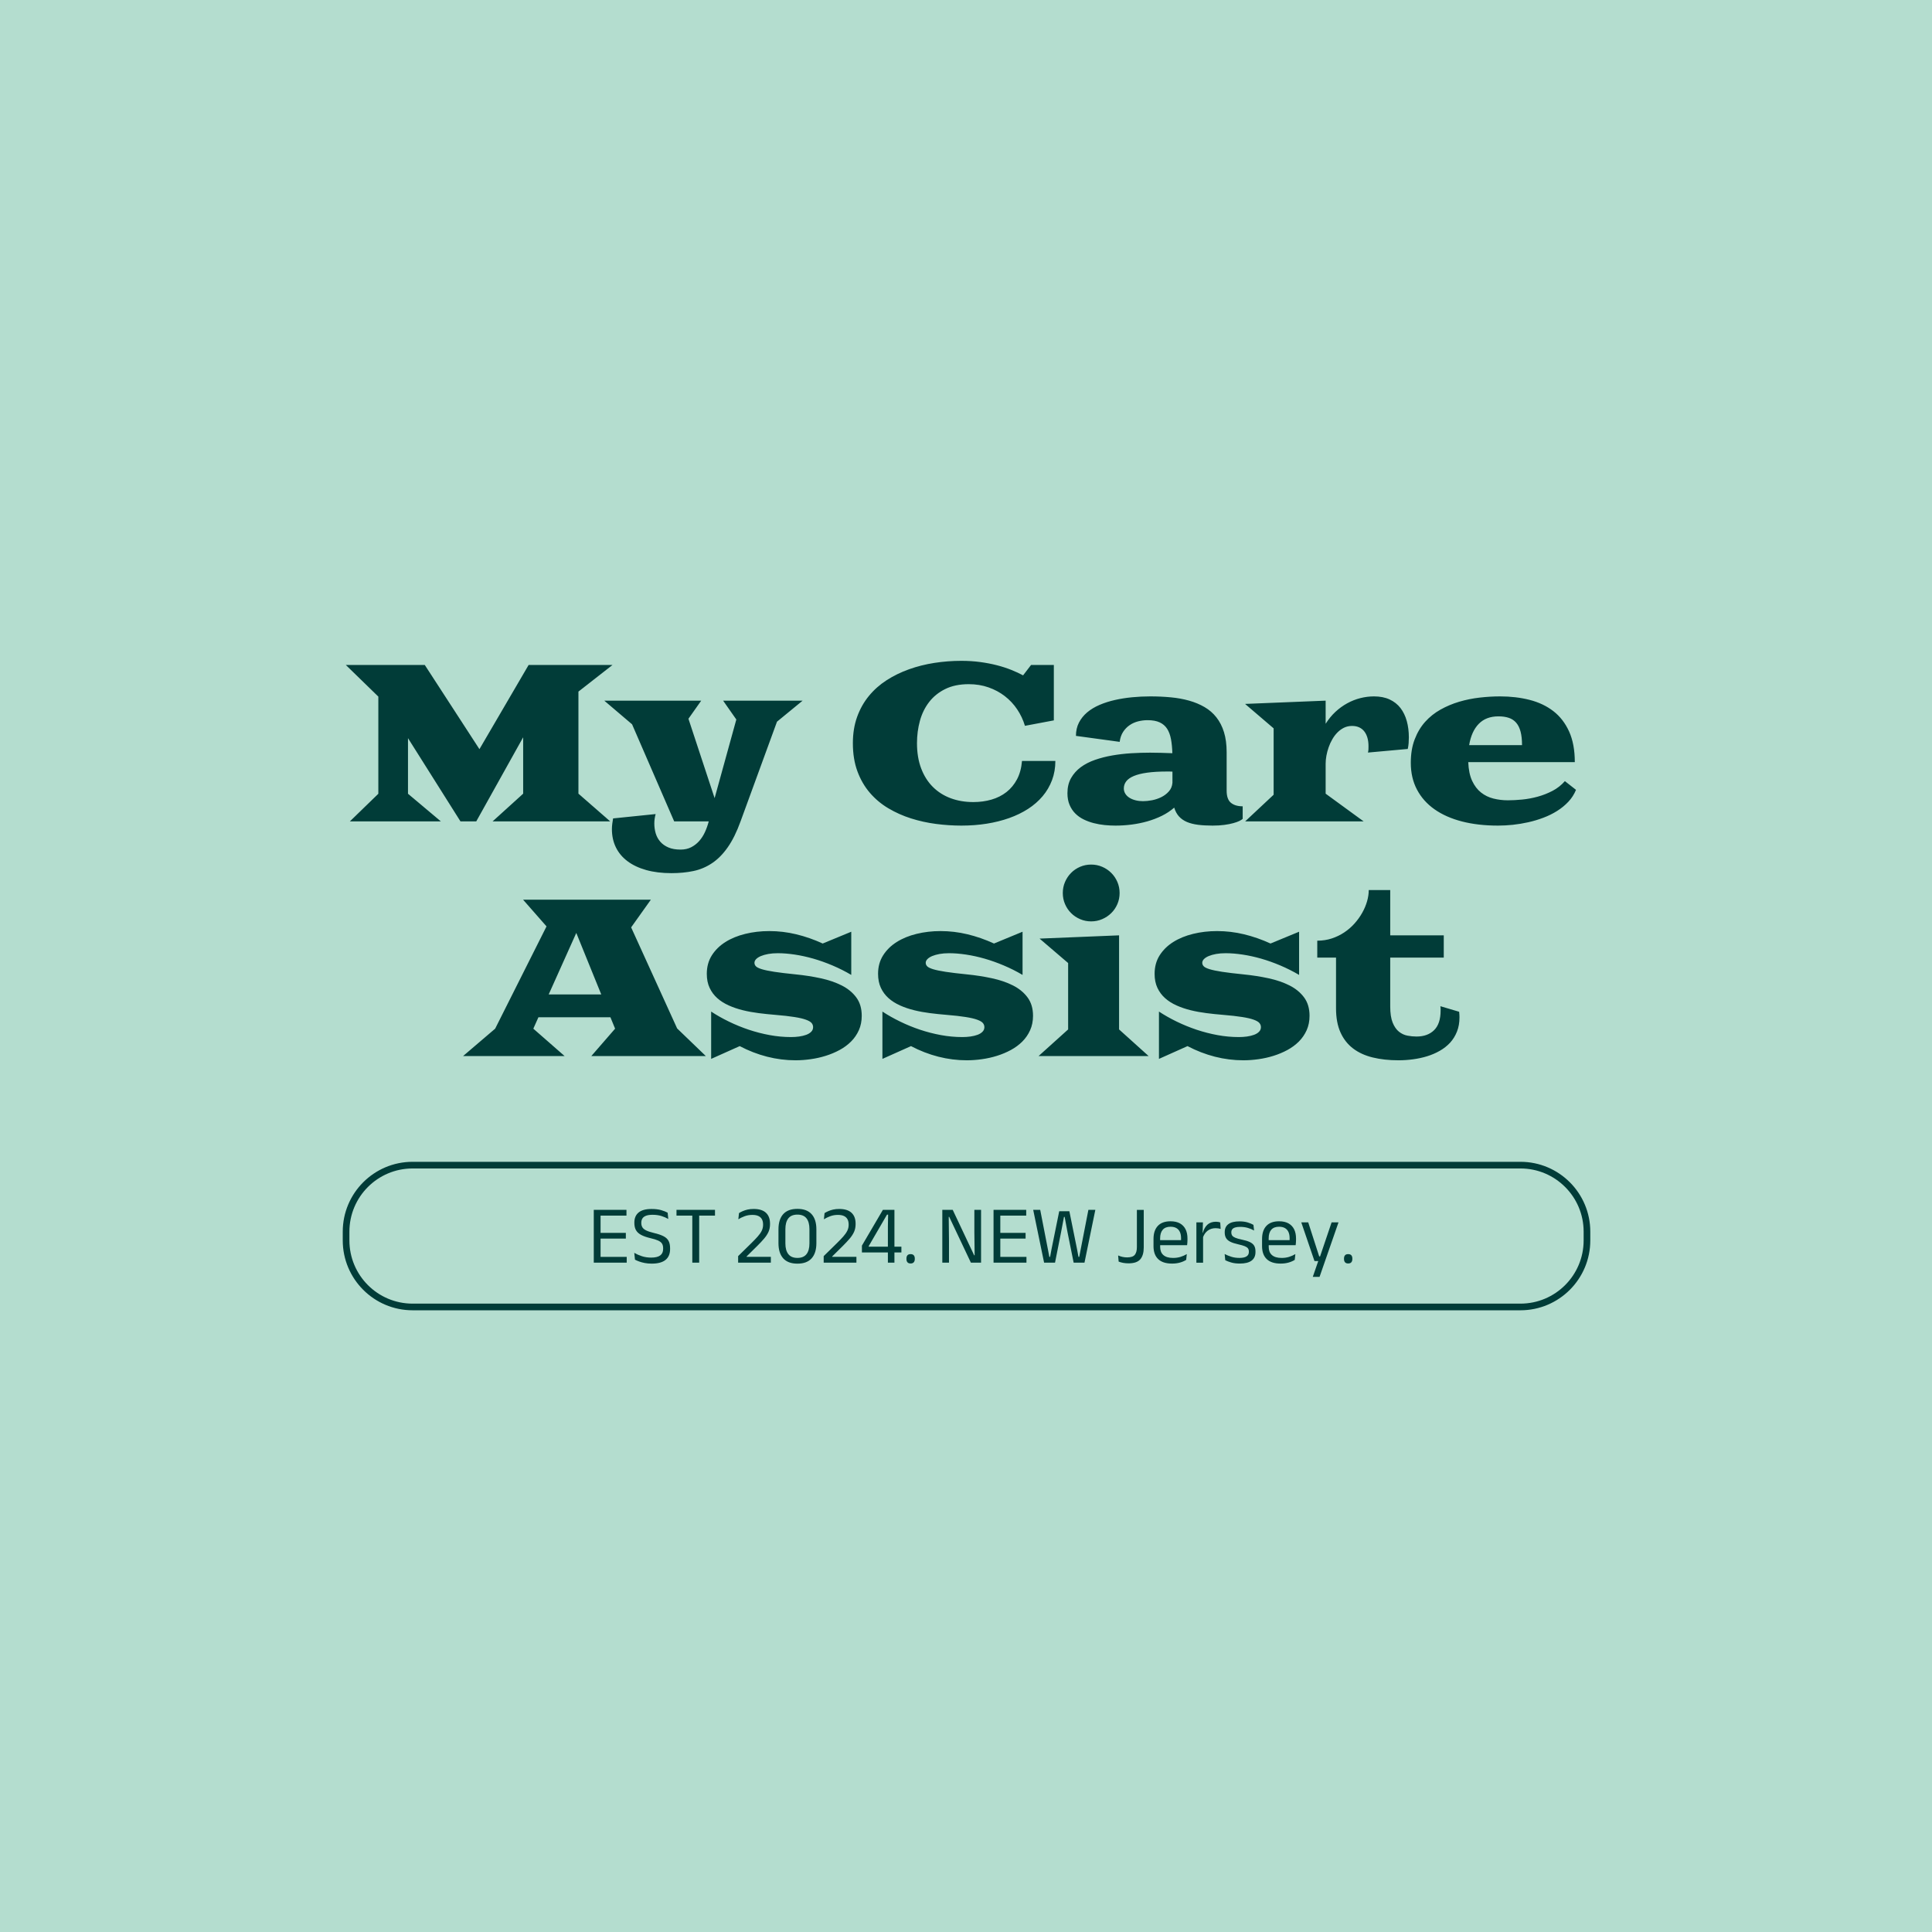
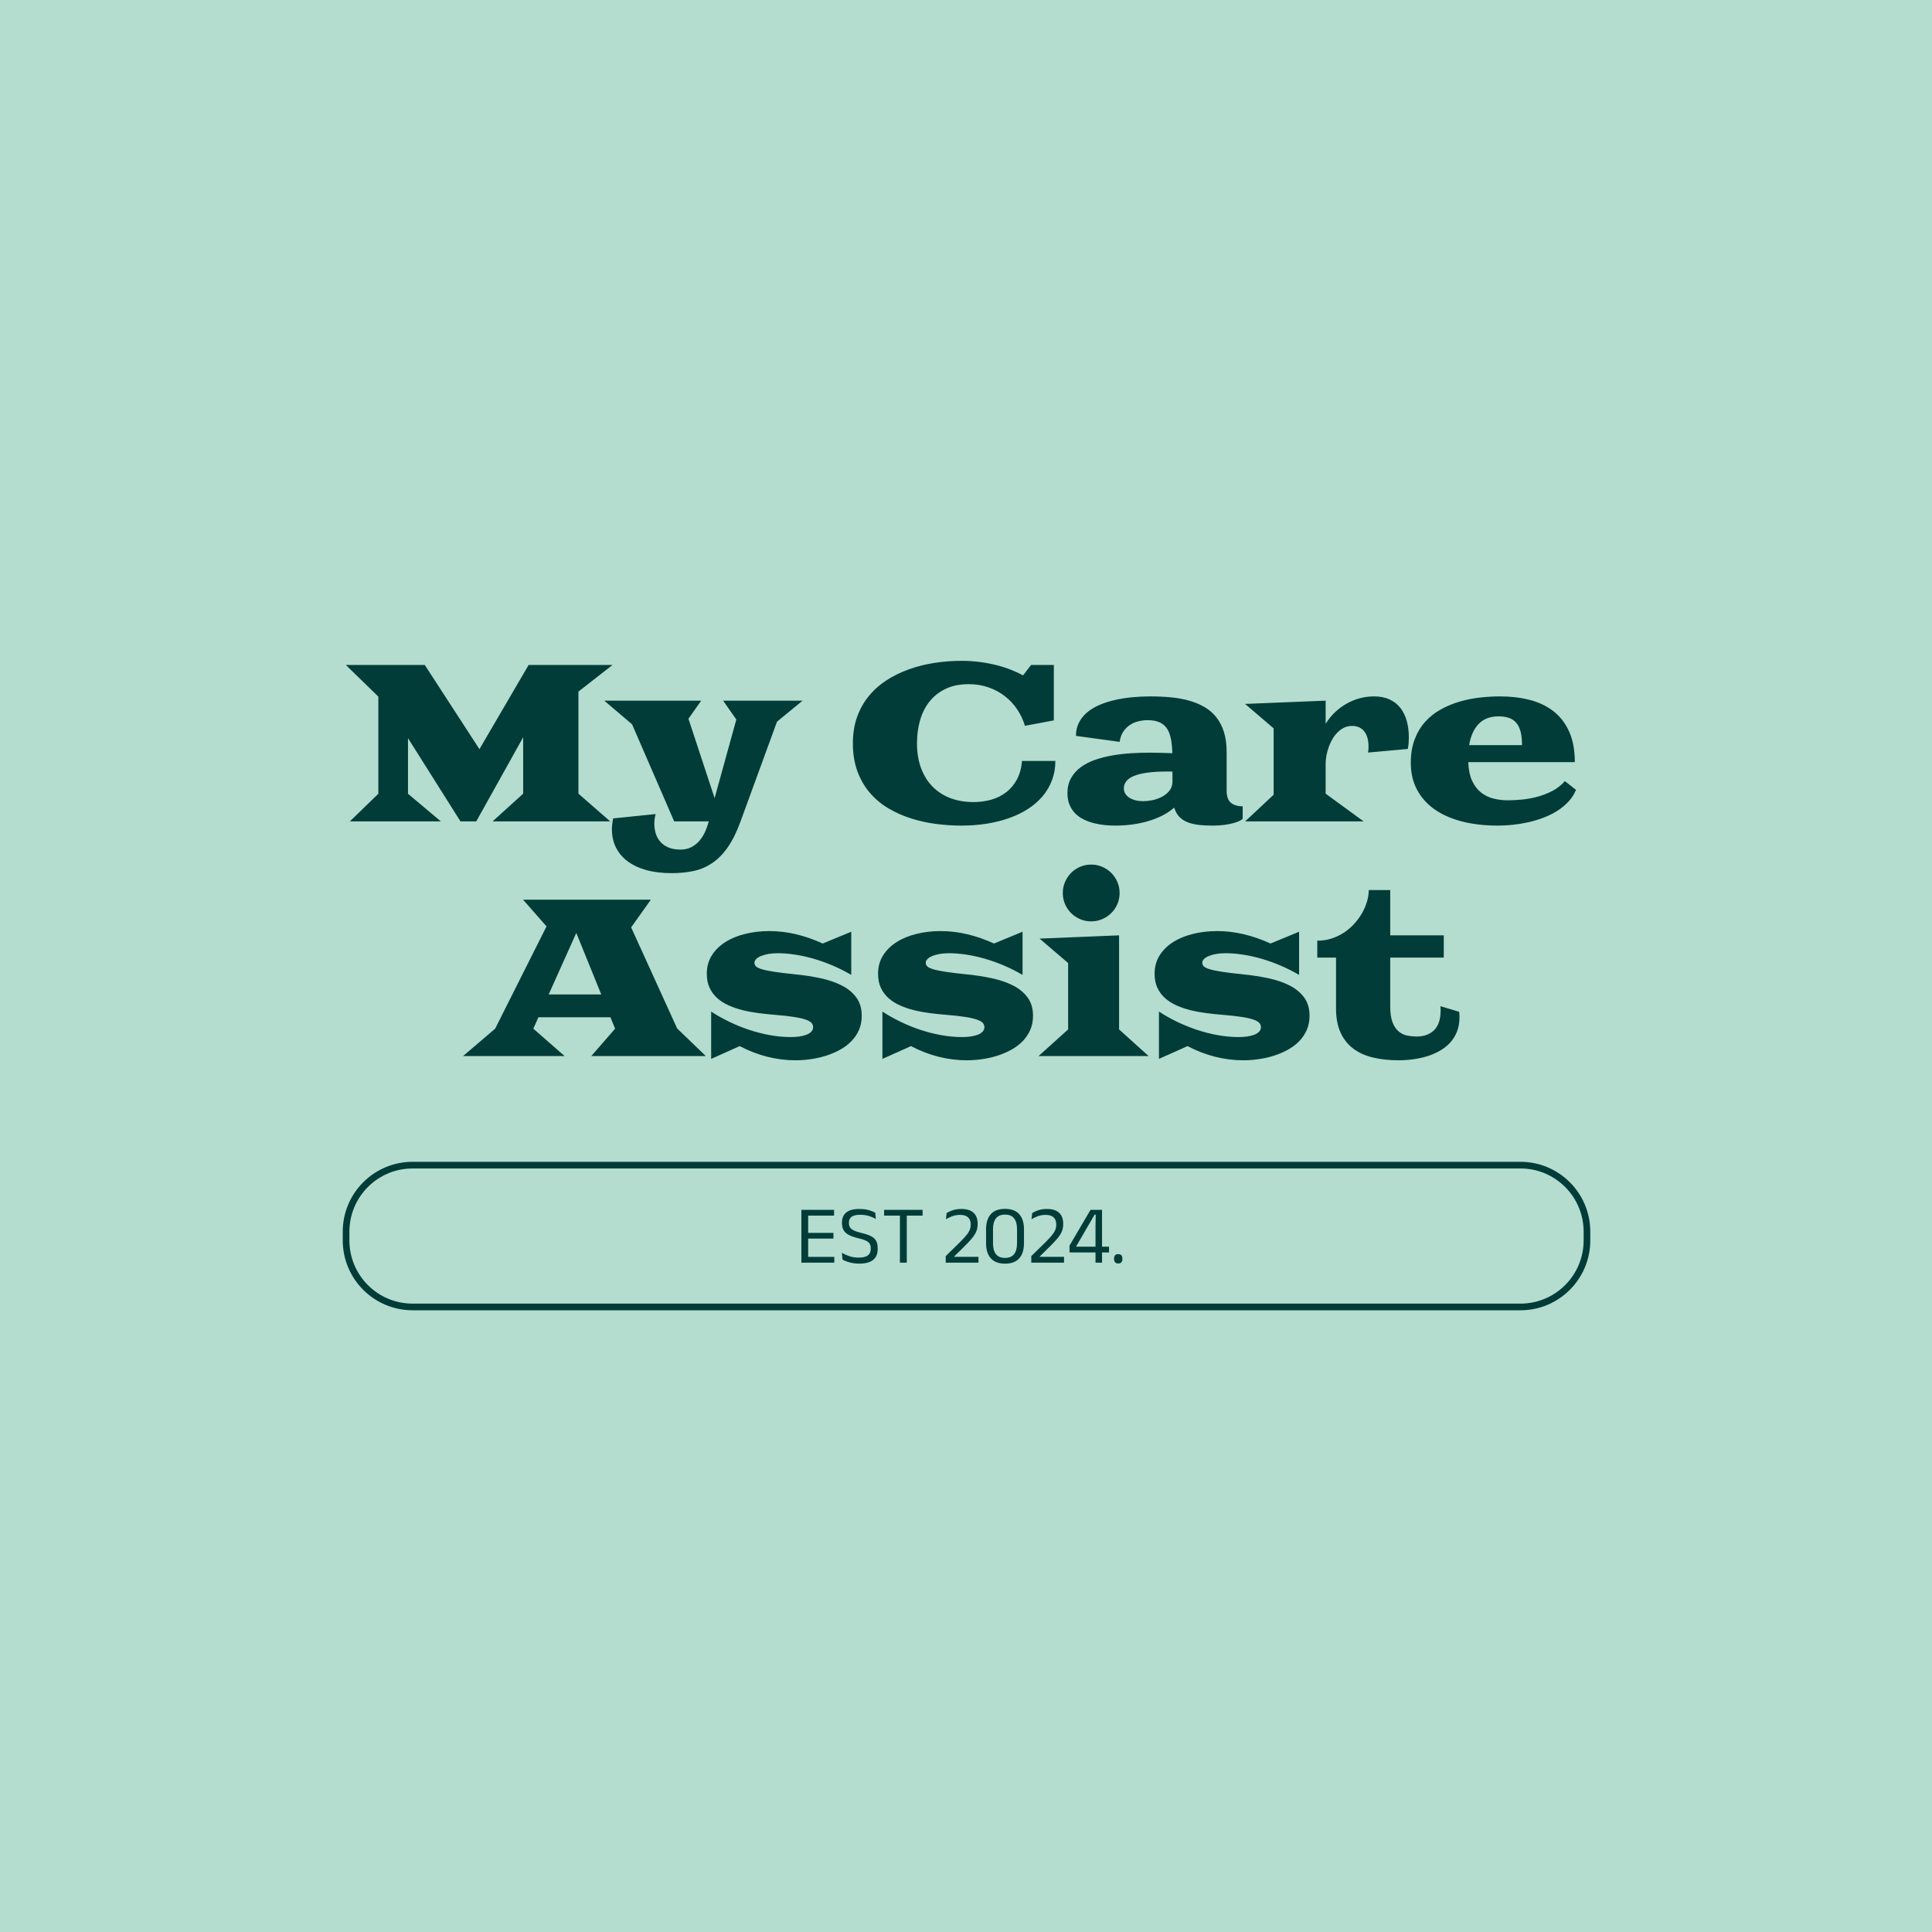
- <svg xmlns="http://www.w3.org/2000/svg" xml:space="preserve" width="500" height="500" data-id="lg_M4q1XwdYHKPqJ53UZa" data-version="1" viewBox="0 0 1500 1500">
+ <svg xmlns="http://www.w3.org/2000/svg" xml:space="preserve" width="1500" height="1500" data-id="lg_M4q1XwdYHKPqJ53UZa" data-version="1" viewBox="0 0 1500 1500">
  <path fill="#b4ddcf" stroke="transparent" d="M0 0h1500v1500H0z" />
  <g data-padding="20">
    <g transform="translate(-580.935 -589.055)scale(1.73386)">
      <rect width="556.093" height="218.09" x="89.8" y="263.786" fill="none" rx="0" ry="0" transform="translate(399.75 355.83)" />
      <path fill="#013c38" d="m491.727 707.53 12.74-12.36v-43.5l-14.55-14.16h35.35l24.47 37.69 22.02-37.69h37.55l-15.24 11.91v45.71l14.21 12.4h-52.64l13.68-12.4v-25.25l-21 37.65h-7.08l-23.49-37.26v24.9l14.7 12.36Z" />
      <path fill="#013c38" d="m609.587 706.21 19.05-1.95q-.59 2.14-.59 4.2 0 2.34.63 4.46.64 2.13 2.06 3.74 1.41 1.61 3.63 2.56t5.45.95q2.68 0 4.73-1.05t3.59-2.78 2.59-4.03q1.05-2.29 1.69-4.78h-15.48l-18.85-43.46-12.45-10.59h43.41l-5.72 8.1 11.72 35.55 9.72-35.21-5.91-8.44h35.6l-11.48 9.42-16.31 44.63q-2.58 7.13-5.76 11.64-3.17 4.52-7.01 7.08-3.83 2.57-8.35 3.52-4.51.95-9.83.95-6.35 0-11.31-1.39-4.95-1.39-8.37-3.96-3.42-2.56-5.2-6.2-1.78-3.63-1.78-8.18 0-1.12.17-2.44t.36-2.34m107.37-33.69q0-6.5 1.9-11.77t5.27-9.37q3.37-4.11 7.96-7.06t9.99-4.88q5.39-1.93 11.35-2.86t12.06-.93q4.49 0 8.5.54 4 .54 7.49 1.44t6.42 2.08q2.93 1.17 5.28 2.44l3.56-4.64h10.21v24.8l-12.94 2.44q-1.18-3.95-3.47-7.37-2.3-3.42-5.52-5.91t-7.3-3.93-8.86-1.44q-6.15 0-10.55 2.18-4.39 2.17-7.2 5.81-2.81 3.63-4.13 8.42-1.31 4.78-1.31 10.01 0 6.39 1.88 11.33 1.88 4.93 5.24 8.27 3.37 3.35 7.99 5.06 4.61 1.71 10.13 1.71 4.3 0 8.11-1.1 3.8-1.1 6.71-3.37 2.9-2.27 4.74-5.74 1.83-3.47 2.22-8.2h14.94q0 4.64-1.49 8.59-1.49 3.96-4.2 7.18t-6.52 5.69q-3.81 2.46-8.49 4.12-4.69 1.66-10.09 2.52-5.39.85-11.3.85-5.57 0-11.35-.75-5.79-.76-11.19-2.47-5.39-1.71-10.13-4.52-4.73-2.8-8.27-6.91-3.54-4.1-5.59-9.62-2.05-5.51-2.05-12.64m96.08 22.41q0-3.91 1.61-6.76 1.62-2.86 4.35-4.89 2.73-2.02 6.4-3.29 3.66-1.27 7.76-1.98t8.42-.98q4.32-.26 8.43-.26 2.29 0 4.85.07 2.57.07 5.16.17-.1-3.52-.61-6.27-.52-2.76-1.71-4.64-1.2-1.88-3.32-2.88-2.13-1-5.45-1-2.15 0-4.25.53-2.1.54-3.8 1.71-1.71 1.17-2.91 3-1.2 1.84-1.54 4.47l-19.58-2.68q0-3.32 1.34-5.94 1.35-2.61 3.69-4.59 2.35-1.97 5.54-3.34 3.2-1.37 6.89-2.2 3.68-.83 7.71-1.22t8.04-.39q4.83 0 9.25.42 4.42.41 8.23 1.49 3.8 1.07 6.9 2.88 3.11 1.8 5.3 4.59 2.2 2.78 3.4 6.64 1.19 3.85 1.19 8.98v17.19q0 3.9 1.93 5.47 1.93 1.56 5.25 1.56v5.61q-.44.44-1.49.96-1.05.51-2.73.97-1.69.47-3.98.78-2.3.32-5.28.32-3.61 0-6.49-.36-2.88-.37-5.01-1.27-2.12-.91-3.54-2.47-1.41-1.56-2.14-3.95-2.45 2.14-5.52 3.66-3.08 1.51-6.52 2.49-3.44.97-7.08 1.44-3.64.46-7.15.46-2.35 0-4.84-.24-2.49-.25-4.88-.86t-4.54-1.66-3.76-2.66-2.56-3.86q-.96-2.24-.96-5.22m25.25-2.15q0 1.32.68 2.39.68 1.08 1.86 1.81 1.17.73 2.73 1.12t3.32.39q1.81 0 4.01-.41 2.19-.42 4.17-1.39 1.98-.98 3.39-2.57 1.42-1.58 1.61-3.88v-4.98q-.68-.05-1.29-.05h-1.15q-5.22 0-8.88.52-3.67.51-5.98 1.49-2.32.97-3.4 2.39-1.07 1.41-1.07 3.17m54.34 14.75 12.74-11.92v-29.73l-12.79-10.94 36.08-1.46v10.35q1.91-3.03 4.37-5.33 2.47-2.29 5.28-3.83 2.8-1.54 5.86-2.32 3.05-.78 6.12-.78 4.06 0 7.01 1.37t4.86 3.83q1.9 2.47 2.83 5.84t.93 7.32q0 1.27-.1 2.59t-.39 2.59l-17.82 1.61q.19-.78.22-1.49.02-.71.02-1.39 0-2.01-.46-3.67-.47-1.66-1.37-2.85-.9-1.2-2.29-1.86-1.4-.66-3.25-.66-1.95 0-3.57.78-1.61.79-2.92 2.1-1.32 1.32-2.32 3.06-1.01 1.73-1.66 3.61-.66 1.88-1.01 3.78-.34 1.91-.34 3.57v13.43l17 12.4Zm74.16-26.22q0-5.96 1.74-10.5 1.73-4.54 4.68-7.84 2.96-3.29 6.89-5.49t8.37-3.52q4.45-1.31 9.16-1.85t9.15-.54q7.08 0 13.21 1.56 6.13 1.57 10.62 5.03 4.49 3.47 7.06 9.11 2.56 5.64 2.56 13.74h-47.71q.2 5.08 1.74 8.38 1.54 3.29 3.98 5.22t5.56 2.71q3.13.78 6.45.78 2.98 0 6.44-.34 3.47-.34 6.94-1.29 3.46-.95 6.64-2.61 3.17-1.66 5.52-4.35l4.98 3.91q-1.22 2.98-3.42 5.32t-5.03 4.12q-2.83 1.79-6.13 3.03-3.29 1.25-6.76 2.03t-6.93 1.15q-3.47.36-6.65.36-8.93 0-16.13-1.85-7.21-1.86-12.31-5.45t-7.86-8.84q-2.76-5.24-2.76-11.98m26.13-7.91h23.68q0-3.62-.66-6.08-.66-2.47-1.98-3.98-1.32-1.52-3.3-2.17-1.97-.66-4.61-.66-5.57 0-8.84 3.37-3.27 3.36-4.29 9.52m-450.5 139.22 14.36-12.26 23-45.8-10.5-11.96h57.22l-8.83 12.4 20.6 45.26 12.84 12.36h-51.27l10.65-12.26-2.1-5.12h-32.23l-2.29 5.12 14.01 12.26Zm38.33-27.59h23.54l-11.18-27.54Zm72.75 28.86V792.7q3.71 2.44 7.98 4.51 4.28 2.08 8.87 3.62 4.59 1.53 9.37 2.41 4.79.88 9.57.88 1.81 0 3.59-.24 1.78-.25 3.17-.76 1.4-.51 2.25-1.37.85-.85.85-2.07 0-1.03-.65-1.83-.66-.81-2.52-1.49-1.85-.69-5.2-1.22-3.34-.54-8.72-.98-3.61-.29-7.27-.76-3.66-.46-7.06-1.29-3.39-.83-6.34-2.15-2.96-1.32-5.13-3.25-2.17-1.92-3.44-4.61t-1.27-6.3q0-4.69 2.24-8.25 2.25-3.56 6.08-5.98 3.84-2.42 8.91-3.66 5.08-1.25 10.75-1.25 6.1 0 12.08 1.44t11.84 4.13l12.79-5.28v19.34q-4.05-2.39-8.37-4.22t-8.59-3.06q-4.28-1.22-8.35-1.83-4.08-.61-7.6-.61-2.34 0-4.24.34-1.91.35-3.3.93-1.39.59-2.15 1.37-.75.78-.75 1.66t.65 1.56q.66.69 2.64 1.3t5.62 1.17q3.63.56 9.54 1.15 5.81.58 11.16 1.73t9.45 3.22q4.1 2.08 6.54 5.37 2.44 3.3 2.44 8.23 0 3.56-1.29 6.45-1.3 2.88-3.49 5.07-2.2 2.2-5.13 3.79-2.93 1.58-6.23 2.61-3.29 1.03-6.76 1.51-3.47.49-6.74.49-6.44 0-12.74-1.61t-12.26-4.74Zm76.69 0V792.7q3.71 2.44 7.99 4.51 4.27 2.08 8.86 3.62 4.59 1.53 9.37 2.41 4.79.88 9.57.88 1.81 0 3.59-.24 1.79-.25 3.18-.76t2.24-1.37q.86-.85.86-2.07 0-1.03-.66-1.83-.66-.81-2.52-1.49-1.85-.69-5.2-1.22-3.34-.54-8.71-.98-3.61-.29-7.28-.76-3.66-.46-7.05-1.29-3.4-.83-6.35-2.15t-5.13-3.25q-2.17-1.92-3.44-4.61t-1.27-6.3q0-4.69 2.25-8.25 2.24-3.56 6.08-5.98 3.83-2.42 8.91-3.66 5.08-1.25 10.74-1.25 6.1 0 12.08 1.44 5.99 1.44 11.85 4.13l12.79-5.28v19.34q-4.05-2.39-8.38-4.22-4.32-1.83-8.59-3.06-4.27-1.22-8.35-1.83t-7.59-.61q-2.35 0-4.25.34-1.9.35-3.3.93-1.39.59-2.14 1.37-.76.78-.76 1.66t.66 1.56q.66.69 2.63 1.3 1.98.61 5.62 1.17t9.55 1.15q5.81.58 11.15 1.73 5.35 1.15 9.45 3.22 4.1 2.08 6.54 5.37 2.45 3.3 2.45 8.23 0 3.56-1.3 6.45-1.29 2.88-3.49 5.07-2.2 2.2-5.13 3.79-2.93 1.58-6.22 2.61-3.3 1.03-6.76 1.51-3.47.49-6.74.49-6.45 0-12.75-1.61t-12.25-4.74Zm93.47-61.57q-2.64 0-4.96-1.01-2.32-1-4.03-2.71-1.71-1.7-2.71-4.02t-1-4.96 1-4.96 2.71-4.05 4.03-2.73 4.96-1q2.63 0 4.95 1t4.05 2.73q1.74 1.73 2.74 4.05t1 4.96-1 4.96-2.74 4.02q-1.73 1.71-4.05 2.71-2.32 1.01-4.95 1.01m-23.54 60.3 13.23-11.92v-29.73l-12.79-10.94 35.6-1.46v42.13l13.23 11.92Zm53.9 1.27V792.7q3.71 2.44 7.98 4.51 4.28 2.08 8.87 3.62 4.59 1.53 9.37 2.41 4.79.88 9.57.88 1.81 0 3.59-.24 1.78-.25 3.17-.76 1.4-.51 2.25-1.37.86-.85.86-2.07 0-1.03-.66-1.83-.66-.81-2.52-1.49-1.85-.69-5.2-1.22-3.34-.54-8.71-.98-3.62-.29-7.28-.76-3.66-.46-7.06-1.29-3.39-.83-6.34-2.15-2.96-1.32-5.13-3.25-2.17-1.92-3.44-4.61t-1.27-6.3q0-4.69 2.24-8.25 2.25-3.56 6.08-5.98 3.84-2.42 8.91-3.66 5.08-1.25 10.75-1.25 6.1 0 12.08 1.44t11.84 4.13l12.8-5.28v19.34q-4.06-2.39-8.38-4.22t-8.59-3.06q-4.27-1.22-8.35-1.83t-7.59-.61q-2.35 0-4.25.34-1.91.35-3.3.93-1.39.59-2.15 1.37-.75.78-.75 1.66t.66 1.56q.65.69 2.63 1.3t5.62 1.17q3.63.56 9.54 1.15 5.81.58 11.16 1.73t9.45 3.22q4.1 2.08 6.54 5.37 2.44 3.3 2.44 8.23 0 3.56-1.29 6.45-1.3 2.88-3.49 5.07-2.2 2.2-5.13 3.79-2.93 1.58-6.22 2.61-3.3 1.03-6.77 1.51-3.46.49-6.74.49-6.44 0-12.74-1.61t-12.26-4.74Zm79.29-22.61v-22.75h-8.4v-7.57q3.47 0 6.5-1t5.59-2.71 4.59-3.98 3.44-4.79q1.42-2.51 2.17-5.12.76-2.62.76-5.06h9.62v20.27h23.97v9.96h-23.97v21.92q0 4.54 1.1 7.23 1.1 2.68 2.83 4.05t3.81 1.76q2.07.39 4.03.39 4.98 0 7.88-2.86 2.91-2.86 2.91-8.76v-.93q0-.49-.1-1.03l8.4 2.49q.15 1.32.15 2.49 0 3.57-1.13 6.4-1.12 2.83-3.07 4.96-1.96 2.12-4.62 3.63-2.66 1.52-5.69 2.45-3.02.92-6.29 1.36-3.28.44-6.5.44-6.4 0-11.57-1.27-5.18-1.27-8.81-4.05-3.64-2.78-5.62-7.2t-1.98-10.72" />
      <rect width="42.623" height="372.921" x="-271.533" y="60.417" fill="none" stroke="#013c38" stroke-width="2" rx="20" ry="20" transform="matrix(0 -1.49 1.49 0 400 520.39)" />
      <rect width="402.408" height="41.81" x="166.643" y="351.926" fill="none" rx="0" ry="0" transform="translate(400.5 520.69)" />
-       <path fill="#013c38" d="M603.977 881.49v23.65h-3.04v-23.65Zm11.71 21.07v2.58h-13.84v-2.58Zm-.39-10.76v2.55h-12.62v-2.55Zm.28-10.31v2.57h-13.75v-2.57Zm11.3 24.08q-1.7 0-3.12-.28-1.41-.27-2.52-.68t-1.85-.81l-.32-3.06q1.43.85 3.36 1.49t4.21.64q2.74 0 4.05-.97t1.31-2.91v-.3q0-1.28-.51-2.09-.52-.82-1.75-1.37-1.23-.56-3.34-1.04-2.67-.63-4.27-1.49t-2.31-2.15q-.71-1.3-.71-3.22v-.17q0-2.9 1.9-4.48 1.91-1.58 5.78-1.58 2.53 0 4.32.51 1.78.52 2.91 1.15l.28 2.81q-1.32-.77-3.06-1.32-1.75-.55-4.01-.55-1.79 0-2.9.43t-1.61 1.22q-.5.8-.5 1.92v.08q0 1.15.49 1.96t1.72 1.41q1.23.59 3.5 1.14 2.61.61 4.18 1.41 1.58.79 2.29 2.07t.71 3.33v.39q0 3.2-2.06 4.86-2.06 1.65-6.17 1.65m21.26-23.58v23.15h-3.08v-23.15Zm7.08-.5v2.57h-17.24v-2.57Zm25.01 21.04v2.61h-14.65v-2.93l5.9-5.79q1.67-1.64 2.84-2.96 1.18-1.31 1.81-2.57.62-1.26.62-2.68v-.19q0-1.35-.51-2.31-.52-.96-1.58-1.46-1.05-.5-2.72-.5-1.85 0-3.44.59t-2.83 1.37l.3-2.77q.7-.45 1.66-.87.97-.43 2.19-.71 1.22-.27 2.72-.27 3.66 0 5.49 1.7t1.83 4.86v.26q0 1.87-.66 3.39-.67 1.51-1.95 3.02-1.27 1.51-3.07 3.29l-4.81 4.75v.72l-1.25-.55Zm11.9 3.05q-4.22 0-6.36-2.37-2.13-2.37-2.13-6.82v-6.15q0-4.46 2.12-6.82 2.13-2.37 6.37-2.37 4.22 0 6.35 2.37 2.14 2.36 2.14 6.82v6.15q0 4.45-2.14 6.82-2.13 2.37-6.35 2.37m0-2.57q2.74 0 4.06-1.68 1.32-1.67 1.32-4.82v-6.38q0-3.16-1.32-4.84-1.32-1.67-4.06-1.67t-4.06 1.67q-1.33 1.68-1.33 4.84v6.38q0 3.15 1.33 4.82 1.32 1.68 4.06 1.68m26.42-.48v2.61h-14.66v-2.93l5.91-5.79q1.66-1.64 2.84-2.96 1.17-1.31 1.8-2.57t.63-2.68v-.19q0-1.35-.52-2.31t-1.57-1.46q-1.06-.5-2.72-.5-1.85 0-3.44.59t-2.83 1.37l.29-2.77q.71-.45 1.67-.87.96-.43 2.18-.71 1.22-.27 2.72-.27 3.66 0 5.49 1.7 1.84 1.7 1.84 4.86v.26q0 1.87-.67 3.39-.67 1.51-1.94 3.02-1.28 1.51-3.07 3.29l-4.81 4.75v.72l-1.26-.55Zm17.02-21.04v23.65h-2.93v-16.27l.1-5.23h-.5l-8.18 14.08v1.4l-1.18-1.14h15.81v2.59h-17.68v-3.07l9.39-16.01Zm7.25 24.01q-.96 0-1.42-.53-.45-.53-.45-1.49v-.18q0-.95.45-1.47.46-.51 1.42-.51.94 0 1.4.51.47.52.47 1.47v.18q0 .96-.47 1.49-.46.53-1.4.53m14.19-.36v-23.65h4.66l9.6 20.35h.22l-.13-10.32v-10.03h3v23.65h-4.55l-9.71-20.52h-.22l.12 10.8v9.72Zm25.97-23.65v23.65h-3.03v-23.65Zm11.71 21.07v2.58h-13.84v-2.58Zm-.39-10.76v2.55h-12.61v-2.55Zm.28-10.31v2.57h-13.74v-2.57Zm15.6 10.05-2.7 13.6h-4.89l-4.88-23.65h3.14l3.44 17.67.65 3.4h.33l.63-3.4 3.46-17.06h4.54l3.45 17.06.63 3.4h.34l.66-3.4 3.44-17.67h3.11l-4.86 23.65h-4.85l-2.74-13.6-1.29-6.9h-.3Zm30.21 13.9q-1.21 0-2.35-.2-1.15-.21-2.07-.58l-.23-2.75q.97.44 1.97.65 1.01.22 2.07.22 2.48 0 3.42-1.15t.94-3.5V881.5h3.07v16.82q0 3.5-1.55 5.31t-5.27 1.81m19.5.11q-4.13 0-6.22-2.01-2.09-2.02-2.09-5.78v-3.21q0-3.82 1.94-5.88t5.68-2.06q2.52 0 4.2.93 1.68.94 2.54 2.66.85 1.72.85 4.1v.67q0 .59-.05 1.18-.05.6-.12 1.17h-2.76q.04-.89.05-1.68.01-.8.01-1.46 0-1.65-.53-2.79t-1.57-1.74q-1.05-.6-2.62-.6-2.33 0-3.49 1.35-1.17 1.35-1.17 3.87v1.72l.02.37v1.72q0 1.13.33 2.03.33.91 1.05 1.57.71.65 1.81 1 1.1.34 2.62.34 1.75 0 3.27-.46 1.52-.47 2.85-1.26l-.28 2.59q-1.2.76-2.79 1.21t-3.53.45m6.1-10.49v2.26h-12.84v-2.26Zm7.64-.96-.68-2.31.74-.04q.59-2.29 2.03-3.62 1.45-1.32 3.83-1.32.59 0 1.07.09.47.1.84.23l.18 2.9q-.46-.15-1.02-.24-.57-.09-1.25-.09-2.04 0-3.55 1.13-1.5 1.13-2.19 3.27m.15-1.46v12.51h-3v-18.06h2.93l-.15 5.33Zm16.45 12.9q-2.19 0-3.81-.47-1.63-.47-2.71-1.03l-.27-2.77q1.35.7 2.97 1.22 1.61.52 3.67.52 2.09 0 3.14-.67 1.06-.66 1.06-1.98v-.2q0-.85-.4-1.41-.4-.55-1.43-.98-1.04-.42-2.95-.85-2.27-.5-3.58-1.17-1.32-.68-1.88-1.68-.57-1-.57-2.44v-.17q0-2.36 1.65-3.58 1.65-1.23 4.96-1.23 2.13 0 3.69.49 1.56.48 2.56 1.07l.28 2.53q-1.2-.7-2.76-1.16-1.55-.47-3.49-.47-1.41 0-2.28.29t-1.26.82q-.39.52-.39 1.26v.15q0 .81.39 1.38.39.56 1.4.98t2.8.8q2.31.47 3.67 1.11 1.36.65 1.96 1.64.59.99.59 2.55v.31q0 2.55-1.78 3.85-1.77 1.29-5.23 1.29m18.27.01q-4.13 0-6.22-2.01-2.09-2.02-2.09-5.78v-3.21q0-3.82 1.94-5.88t5.68-2.06q2.52 0 4.2.93 1.68.94 2.54 2.66.85 1.72.85 4.1v.67q0 .59-.05 1.18-.05.6-.12 1.17h-2.76q.04-.89.05-1.68.01-.8.01-1.46 0-1.65-.53-2.79t-1.57-1.74q-1.05-.6-2.62-.6-2.33 0-3.5 1.35-1.16 1.35-1.16 3.87v1.72l.02.37v1.72q0 1.13.33 2.03.33.91 1.05 1.57.71.65 1.81 1 1.1.34 2.62.34 1.75 0 3.27-.46 1.52-.47 2.85-1.26l-.28 2.59q-1.2.76-2.79 1.21t-3.53.45m6.1-10.49v2.26h-12.84v-2.26Zm6.26-7.97 4.92 15.26h1.72l-1.57.69 5.4-15.95h3.09l-8.49 24.42h-3.03l2.85-8.25 1.31 1.15h-3.4l-5.91-17.32Zm17.89 18.41q-.96 0-1.41-.53-.46-.53-.46-1.49v-.18q0-.95.46-1.47.45-.51 1.41-.51.95 0 1.41.51.46.52.46 1.47v.18q0 .96-.46 1.49t-1.41.53" />
+       <path fill="#013c38" d="M696.937 881.49v23.65h-3.04v-23.65Zm11.71 21.07v2.58h-13.84v-2.58Zm-.39-10.76v2.55h-12.62v-2.55Zm.28-10.31v2.57h-13.75v-2.57Zm11.3 24.08q-1.7 0-3.12-.28-1.41-.27-2.52-.68t-1.85-.81l-.32-3.06q1.43.85 3.36 1.49 1.94.64 4.21.64 2.74 0 4.05-.97 1.32-.97 1.32-2.91v-.3q0-1.28-.52-2.09-.52-.82-1.75-1.37-1.23-.56-3.34-1.04-2.66-.63-4.26-1.49t-2.32-2.15q-.71-1.3-.71-3.22v-.17q0-2.9 1.91-4.48 1.9-1.58 5.77-1.58 2.53 0 4.32.51 1.78.52 2.91 1.15l.28 2.81q-1.31-.77-3.06-1.32t-4.01-.55q-1.79 0-2.9.43t-1.61 1.22q-.5.8-.5 1.92v.08q0 1.15.49 1.96t1.72 1.41q1.23.59 3.51 1.14 2.6.61 4.18 1.41 1.57.79 2.28 2.07t.71 3.33v.39q0 3.2-2.06 4.86-2.06 1.65-6.17 1.65m21.26-23.58v23.15h-3.07v-23.15Zm7.08-.5v2.57h-17.24v-2.57Zm25.02 21.04v2.61h-14.66v-2.93l5.9-5.79q1.67-1.64 2.84-2.96 1.18-1.31 1.81-2.57t.63-2.68v-.19q0-1.35-.52-2.31t-1.57-1.46q-1.06-.5-2.72-.5-1.85 0-3.44.59t-2.83 1.37l.29-2.77q.7-.45 1.67-.87.96-.43 2.18-.71 1.22-.27 2.72-.27 3.66 0 5.49 1.7 1.84 1.7 1.84 4.86v.26q0 1.87-.67 3.39-.67 1.51-1.94 3.02-1.28 1.51-3.07 3.29l-4.81 4.75v.72l-1.26-.55Zm11.89 3.05q-4.22 0-6.35-2.37-2.14-2.37-2.14-6.82v-6.15q0-4.46 2.13-6.82 2.12-2.37 6.36-2.37 4.22 0 6.36 2.37 2.13 2.36 2.13 6.82v6.15q0 4.45-2.13 6.82-2.14 2.37-6.36 2.37m0-2.57q2.74 0 4.06-1.68 1.32-1.67 1.32-4.82v-6.38q0-3.16-1.32-4.84-1.32-1.67-4.06-1.67t-4.06 1.67q-1.32 1.68-1.32 4.84v6.38q0 3.15 1.32 4.82 1.32 1.68 4.06 1.68m26.42-.48v2.61h-14.65v-2.93l5.9-5.79q1.66-1.64 2.84-2.96 1.17-1.31 1.8-2.57t.63-2.68v-.19q0-1.35-.52-2.31t-1.57-1.46-2.72-.5q-1.85 0-3.44.59t-2.83 1.37l.3-2.77q.7-.45 1.66-.87.96-.43 2.18-.71 1.22-.27 2.72-.27 3.67 0 5.5 1.7t1.83 4.86v.26q0 1.87-.67 3.39-.66 1.51-1.94 3.02t-3.07 3.29l-4.81 4.75v.72l-1.26-.55Zm17.02-21.04v23.65h-2.92v-16.27l.09-5.23h-.5l-8.18 14.08v1.4l-1.18-1.14h15.82v2.59h-17.69v-3.07l9.4-16.01Zm7.25 24.01q-.96 0-1.41-.53-.46-.53-.46-1.49v-.18q0-.95.46-1.47.45-.51 1.41-.51.94 0 1.41.51.46.52.46 1.47v.18q0 .96-.46 1.49-.47.53-1.41.53" />
    </g>
    <path fill="transparent" stroke="transparent" stroke-width="1.799" d="M250 475.72h1000v548.56H250z" />
  </g>
</svg>
